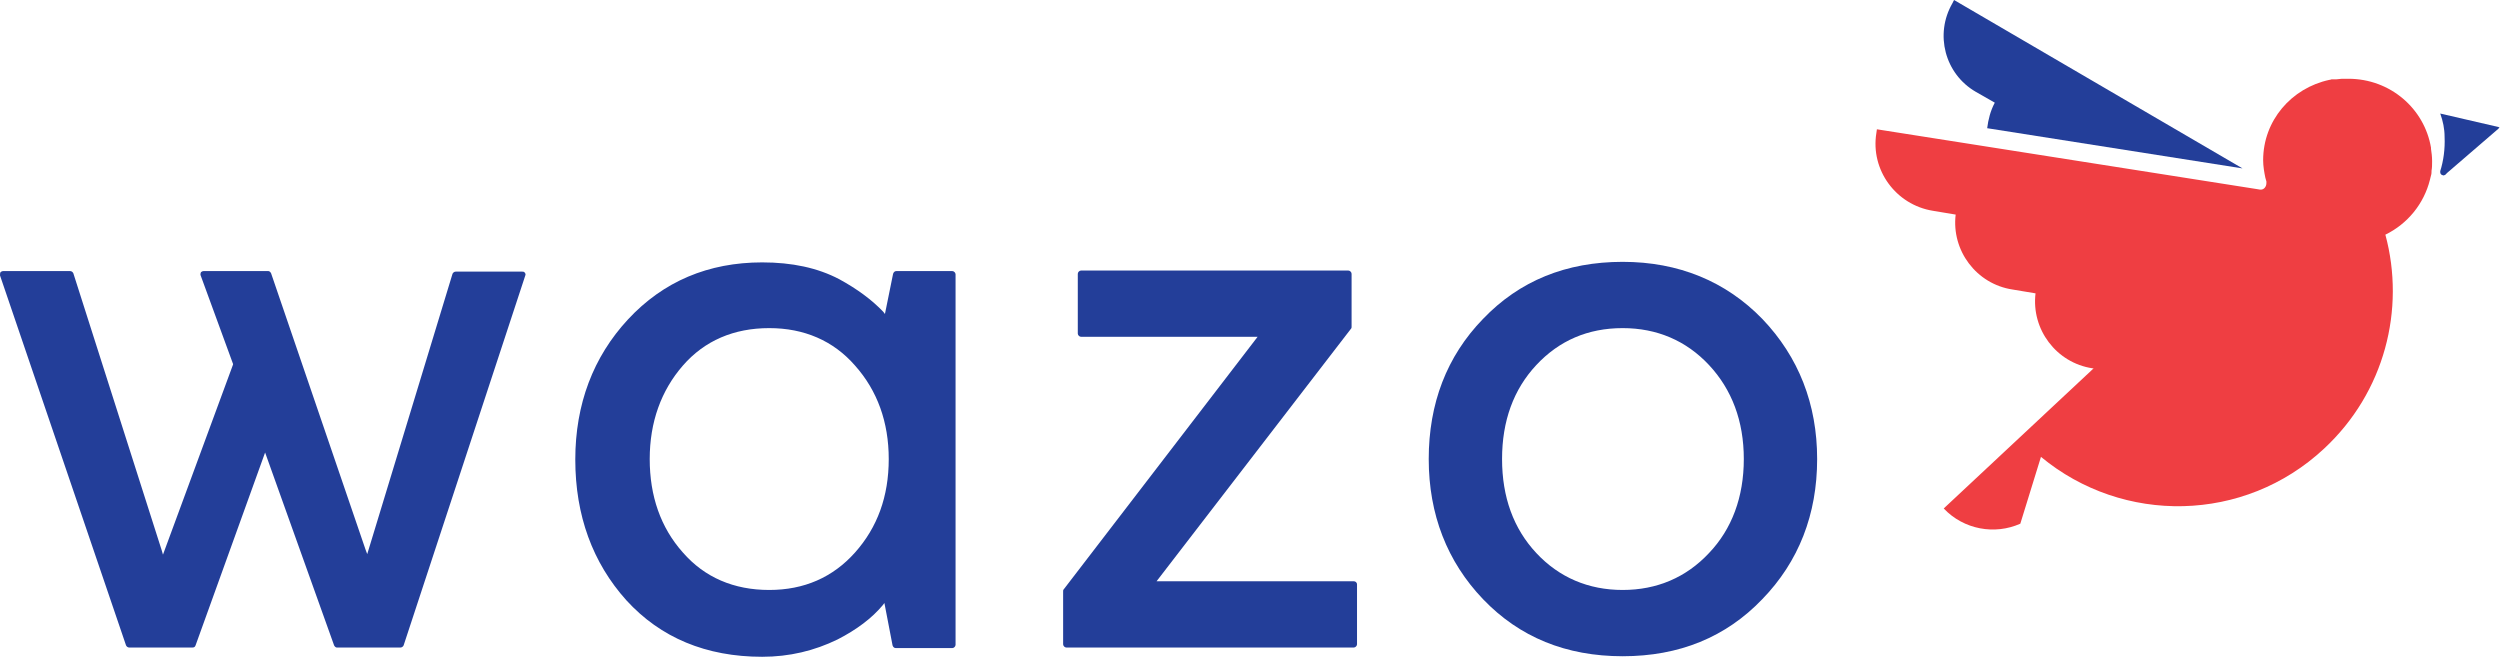
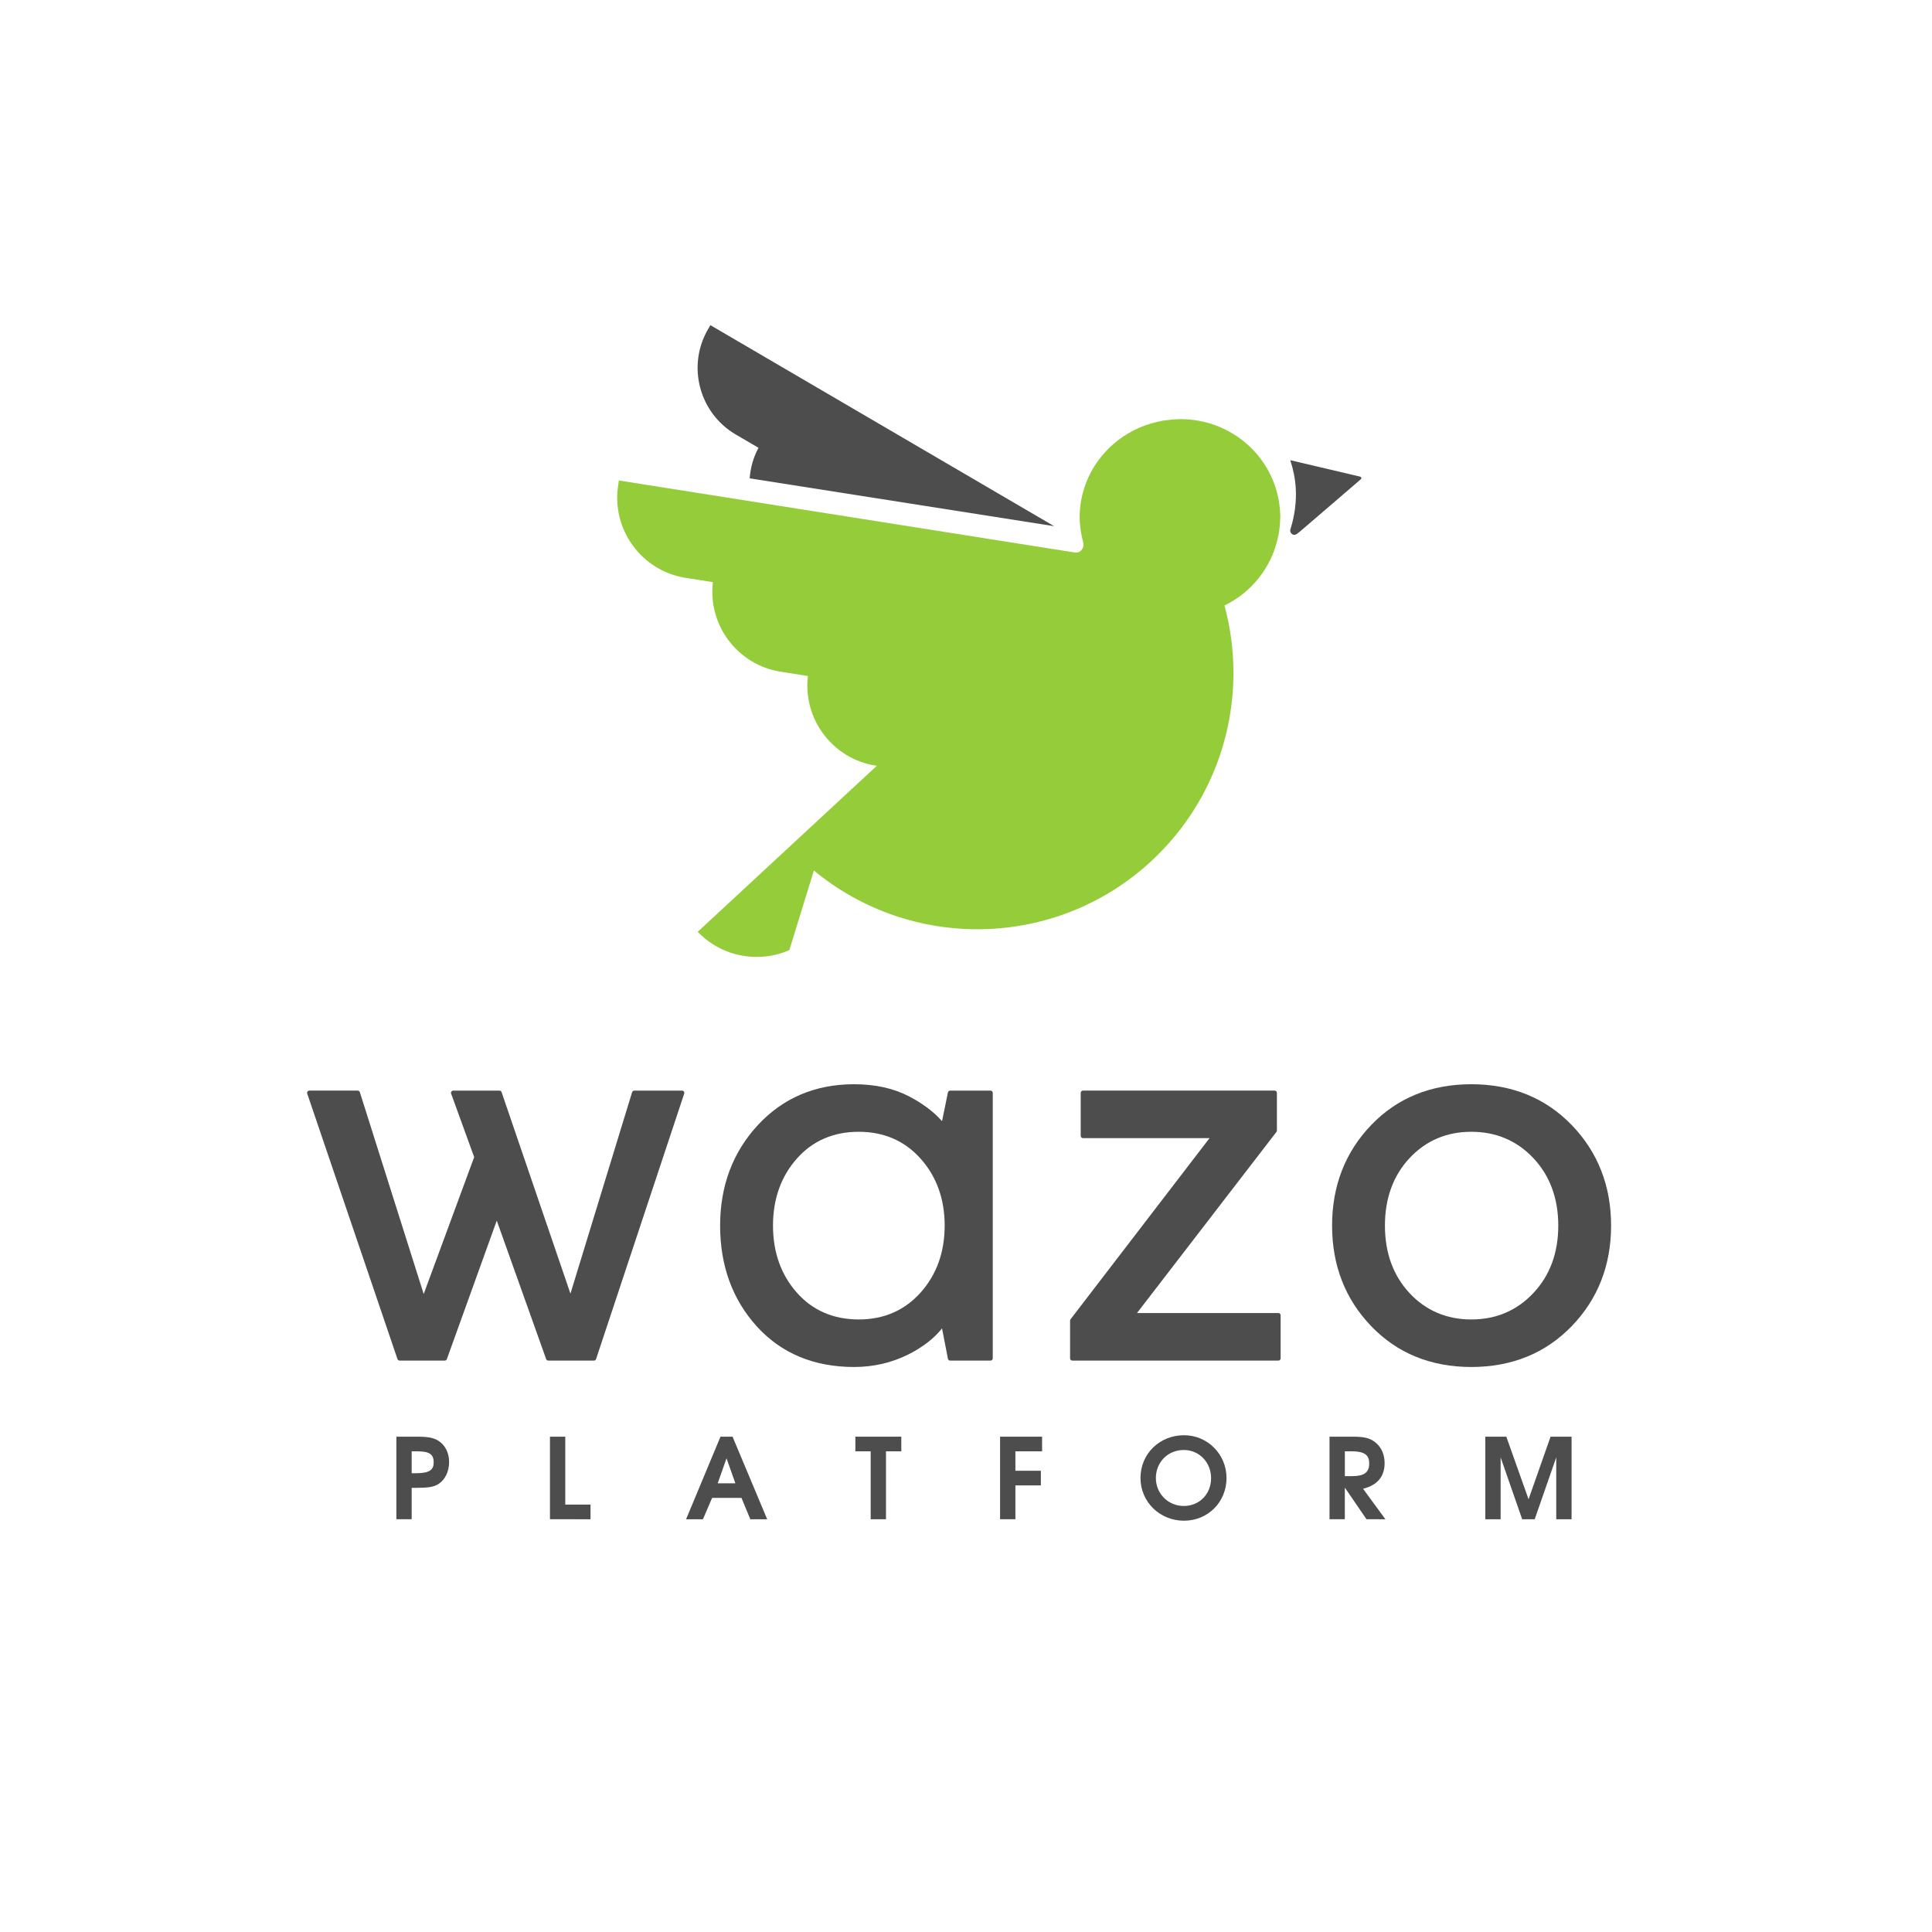
- <svg xmlns="http://www.w3.org/2000/svg" version="1.1" id="Layer_1" x="0px" y="0px" viewBox="0 0 460.2 120.8" style="enable-background:new 0 0 460.2 120.8;" xml:space="preserve">
-   <style type="text/css">
- 	.st0{fill:#233E99;}
- 	.st1{fill:#EF3E42;}
- </style>
-   <g>
-     <g>
-       <path class="st0" d="M96.7,50.7c0.1-0.2,0-0.4-0.1-0.5c-0.1-0.2-0.3-0.2-0.5-0.2H83.9c-0.3,0-0.5,0.2-0.6,0.4L67.6,102l-0.3-0.8    L49.9,50.3c-0.1-0.2-0.3-0.4-0.5-0.4H37.5c-0.2,0-0.4,0.1-0.5,0.2c-0.1,0.2-0.1,0.4-0.1,0.5L42.9,67l0,0.1l-12.9,35l-0.2-0.7    L13.5,50.3c-0.1-0.2-0.3-0.4-0.6-0.4H0.6c-0.2,0-0.4,0.1-0.5,0.2C0,50.3,0,50.5,0,50.7l23.2,68.1c0.1,0.2,0.3,0.4,0.6,0.4h11.6    c0.3,0,0.5-0.1,0.6-0.4l12.8-35.5l12.7,35.5c0.1,0.2,0.3,0.4,0.5,0.4h11.7c0.3,0,0.5-0.2,0.6-0.4L96.7,50.7z" />
-       <path class="st0" d="M175.3,49.9H165c-0.3,0-0.5,0.2-0.6,0.5l-1.5,7.4l-0.3-0.4c-2.1-2.2-4.8-4.2-8.1-6c-4-2.1-8.7-3.1-14.2-3.1    c-9.9,0-18.2,3.5-24.7,10.5c-6.4,6.9-9.7,15.6-9.7,25.8c0,10.3,3.2,19,9.4,25.9c6.3,6.9,14.7,10.4,25,10.4c5,0,9.6-1.1,13.9-3.2    c3.5-1.8,6.3-3.9,8.3-6.3l0.3-0.4l1.5,7.8c0.1,0.3,0.3,0.5,0.6,0.5h10.4c0.3,0,0.6-0.3,0.6-0.6V50.5    C175.9,50.2,175.6,49.9,175.3,49.9z M157.4,101.7c-4.1,4.6-9.4,6.9-15.8,6.9c-6.5,0-11.9-2.3-15.9-6.9c-4.1-4.6-6.1-10.4-6.1-17.2    c0-6.8,2.1-12.6,6.1-17.2c4-4.6,9.4-6.9,15.9-6.9c6.4,0,11.8,2.3,15.8,6.9c4.1,4.6,6.2,10.4,6.2,17.2    C163.6,91.4,161.5,97.1,157.4,101.7z" />
-       <path class="st0" d="M249.2,107h-36.3l35.8-46.5c0.1-0.1,0.1-0.2,0.1-0.4v-9.7c0-0.3-0.3-0.6-0.6-0.6h-49.2    c-0.3,0-0.6,0.3-0.6,0.6v11c0,0.3,0.3,0.6,0.6,0.6h32.5l-35.7,46.5c-0.1,0.1-0.1,0.2-0.1,0.4v9.7c0,0.3,0.3,0.6,0.6,0.6h52.9    c0.3,0,0.6-0.3,0.6-0.6v-11C249.8,107.2,249.5,107,249.2,107z" />
-       <path class="st0" d="M324.4,58.7c-6.7-6.9-15.4-10.5-25.7-10.5c-10.4,0-19,3.5-25.7,10.5c-6.7,6.9-10,15.6-10,25.8    c0,10.2,3.4,18.9,10,25.8c6.7,7,15.3,10.5,25.7,10.5c10.4,0,19-3.5,25.7-10.5c6.7-6.9,10.1-15.6,10.1-25.8    C334.5,74.4,331.1,65.7,324.4,58.7z M314.6,101.8c-4.2,4.5-9.6,6.8-15.9,6.8c-6.3,0-11.7-2.3-15.9-6.8c-4.2-4.5-6.3-10.3-6.3-17.3    c0-7,2.1-12.8,6.3-17.3c4.2-4.5,9.5-6.8,15.9-6.8c6.3,0,11.7,2.3,15.9,6.8c4.2,4.5,6.4,10.3,6.4,17.3    C321,91.5,318.8,97.4,314.6,101.8z" />
-     </g>
-     <path class="st0" d="M460,23.4l-10.8-2.5c0.5,1.4,0.8,2.8,0.8,4.3c0.1,2.2-0.2,4.4-0.8,6.3v0c0,0.1,0,0.1,0,0.2   c0,0.2,0.1,0.4,0.3,0.5l0,0c0,0,0,0,0,0c0.1,0,0.2,0.1,0.3,0.1c0.1,0,0.2-0.1,0.3-0.1c0,0,0,0,0,0l0.2-0.2l0.2-0.2l9.4-8.1   c0.1-0.1,0.1-0.1,0.1-0.2C460.2,23.5,460.1,23.4,460,23.4z" />
-     <g>
-       <path class="st0" d="M359.7,0l-0.3,0.6c-3.3,5.7-1.4,13,4.3,16.3l3.5,2c-0.8,1.5-1.2,3.1-1.4,4.7l47,7.4L359.7,0z" />
+ <svg xmlns="http://www.w3.org/2000/svg" width="800" height="800" viewBox="0 0 211.667 211.667" version="1.1" id="svg702">
+   <defs id="defs696" />
+   <g id="layer1" transform="translate(0,-85.33331)">
+     <g transform="matrix(2.514622,0,0,2.514622,-980.7119,52.70823)" id="g4717">
+       <g id="g3863" transform="matrix(0.1698239,0,0,0.1698239,368.2277,3.136291)" style="fill:#4d4d4d">
+         <g id="g3861" transform="translate(41.11938,42.22521)" style="fill:#4d4d4d">
+           <g id="g3859" style="fill:#4d4d4d">
+             <g id="g3857" style="fill:#4d4d4d">
+               <path id="path3849" d="m 262.642,296.267 c 0.062,-0.186 0.031,-0.376 -0.074,-0.527 -0.108,-0.15 -0.284,-0.24 -0.47,-0.24 H 249.84 c -0.257,0 -0.486,0.17 -0.567,0.421 l -15.817,51.669 -0.256,-0.757 -17.412,-50.942 c -0.074,-0.23 -0.304,-0.391 -0.547,-0.391 h -11.843 c -0.19,0 -0.374,0.096 -0.475,0.249 -0.116,0.153 -0.144,0.354 -0.076,0.533 l 5.91,16.277 -0.032,0.089 -12.917,35.035 -0.229,-0.721 -16.152,-51.054 c -0.08,-0.241 -0.304,-0.409 -0.558,-0.409 h -12.392 c -0.186,0 -0.351,0.085 -0.467,0.24 -0.112,0.15 -0.143,0.349 -0.084,0.531 l 23.154,68.11 c 0.084,0.233 0.306,0.39 0.558,0.39 H 201.2 c 0.254,0 0.468,-0.149 0.555,-0.393 l 12.797,-35.522 12.67,35.522 c 0.078,0.238 0.298,0.393 0.549,0.393 h 11.712 c 0.251,0 0.47,-0.162 0.554,-0.409 z" style="fill:#4d4d4d" />
+               <path id="path3851" d="m 341.222,295.5 h -10.351 c -0.279,0 -0.515,0.2 -0.574,0.473 l -1.507,7.371 -0.341,-0.373 c -2.061,-2.236 -4.776,-4.248 -8.074,-5.969 -3.959,-2.082 -8.721,-3.136 -14.154,-3.136 -9.935,0 -18.237,3.52 -24.676,10.473 -6.431,6.937 -9.692,15.618 -9.692,25.795 0,10.266 3.165,18.968 9.41,25.86 6.269,6.908 14.667,10.414 24.958,10.414 4.956,0 9.622,-1.073 13.884,-3.198 3.501,-1.755 6.307,-3.87 8.337,-6.291 l 0.346,-0.42 1.51,7.8 c 0.051,0.269 0.3,0.472 0.574,0.472 h 10.351 c 0.319,0 0.577,-0.261 0.577,-0.592 v -68.098 c -0.001,-0.32 -0.259,-0.581 -0.578,-0.581 z m -17.939,51.819 c -4.086,4.569 -9.419,6.894 -15.847,6.894 -6.513,0 -11.861,-2.318 -15.903,-6.888 -4.054,-4.573 -6.112,-10.357 -6.112,-17.191 0,-6.827 2.059,-12.608 6.112,-17.179 4.036,-4.573 9.385,-6.89 15.903,-6.89 6.438,0 11.77,2.317 15.847,6.89 4.102,4.583 6.182,10.365 6.182,17.179 -10e-4,6.828 -2.081,12.608 -6.182,17.185 z" style="fill:#4d4d4d" />
+               <path id="path3853" d="m 415.083,352.569 h -36.28 l 35.771,-46.463 c 0.087,-0.098 0.127,-0.22 0.127,-0.353 v -9.672 c 0,-0.32 -0.265,-0.582 -0.588,-0.582 h -49.161 c -0.322,0 -0.587,0.262 -0.587,0.582 v 11.035 c 0,0.32 0.265,0.582 0.587,0.582 h 32.46 l -35.655,46.467 c -0.075,0.117 -0.118,0.236 -0.118,0.354 v 9.661 c 0,0.331 0.262,0.592 0.587,0.592 h 52.857 c 0.312,0 0.569,-0.261 0.569,-0.592 v -11.028 c 0.001,-0.319 -0.257,-0.583 -0.569,-0.583 z" style="fill:#4d4d4d" />
+               <path id="path3855" d="m 490.329,304.333 c -6.711,-6.947 -15.374,-10.467 -25.749,-10.467 -10.38,0 -19.023,3.52 -25.686,10.467 -6.661,6.926 -10.039,15.609 -10.039,25.801 0,10.202 3.378,18.882 10.039,25.799 6.663,6.951 15.306,10.475 25.686,10.475 10.375,0 19.036,-3.524 25.749,-10.475 6.707,-6.93 10.107,-15.608 10.107,-25.799 0,-10.184 -3.4,-18.863 -10.107,-25.801 z m -9.833,43.1 c -4.216,4.499 -9.573,6.78 -15.916,6.78 -6.334,0 -11.667,-2.275 -15.858,-6.764 -4.186,-4.501 -6.308,-10.319 -6.308,-17.315 0,-6.995 2.123,-12.818 6.308,-17.307 4.187,-4.487 9.52,-6.762 15.858,-6.762 6.343,0 11.698,2.274 15.916,6.762 4.237,4.502 6.388,10.323 6.388,17.307 0,6.995 -2.151,12.811 -6.388,17.299 z" style="fill:#4d4d4d" />
+             </g>
+           </g>
+         </g>
+       </g>
+       <g id="text3867" style="font-style:normal;font-weight:normal;font-size:4.868px;line-height:1.25;font-family:sans-serif;letter-spacing:0px;word-spacing:0px;fill:#4d4d4d;fill-opacity:1;stroke:none;stroke-width:0.122" aria-label="PLATFORM">
+         <path id="path178" style="font-style:normal;font-variant:normal;font-weight:bold;font-stretch:normal;font-family:'TeX Gyre Adventor';-inkscape-font-specification:'TeX Gyre Adventor Bold';letter-spacing:3.964px;fill:#4d4d4d;stroke-width:0.122" d="m 409.571,76.678 c 0,-0.414 -0.175,-0.755 -0.487,-0.944 -0.204,-0.122 -0.443,-0.166 -0.92,-0.166 h -0.891 v 3.597 h 0.667 v -1.368 h 0.214 c 0.511,0 0.745,-0.039 0.944,-0.161 0.292,-0.18 0.472,-0.545 0.472,-0.959 z m -0.672,0.01 c 0,0.312 -0.166,0.472 -0.764,0.472 h -0.195 V 76.206 h 0.224 c 0.511,0 0.735,0.102 0.735,0.482 z" />
+         <path id="path180" style="font-style:normal;font-variant:normal;font-weight:bold;font-stretch:normal;font-family:'TeX Gyre Adventor';-inkscape-font-specification:'TeX Gyre Adventor Bold';letter-spacing:3.964px;fill:#4d4d4d;stroke-width:0.122" d="m 415.732,79.166 v -0.638 h -1.1 v -2.96 h -0.667 v 3.597 z" />
+         <path id="path182" style="font-style:normal;font-variant:normal;font-weight:bold;font-stretch:normal;font-family:'TeX Gyre Adventor';-inkscape-font-specification:'TeX Gyre Adventor Bold';letter-spacing:3.964px;fill:#4d4d4d;stroke-width:0.122" d="m 423.429,79.166 -1.509,-3.597 h -0.526 l -1.499,3.597 h 0.735 l 0.399,-0.93 h 1.28 l 0.385,0.93 z m -1.387,-1.567 h -0.769 l 0.385,-1.09 z" />
+         <path id="path184" style="font-style:normal;font-variant:normal;font-weight:bold;font-stretch:normal;font-family:'TeX Gyre Adventor';-inkscape-font-specification:'TeX Gyre Adventor Bold';letter-spacing:3.964px;fill:#4d4d4d;stroke-width:0.122" d="m 429.272,76.206 v -0.638 h -2.001 v 0.638 h 0.667 v 2.96 h 0.667 V 76.206 Z" />
+         <path id="path186" style="font-style:normal;font-variant:normal;font-weight:bold;font-stretch:normal;font-family:'TeX Gyre Adventor';-inkscape-font-specification:'TeX Gyre Adventor Bold';letter-spacing:3.964px;fill:#4d4d4d;stroke-width:0.122" d="m 435.406,76.206 v -0.638 h -1.83 v 3.597 h 0.667 V 77.691 h 1.11 v -0.638 h -1.11 V 76.206 Z" />
+         <path id="path188" style="font-style:normal;font-variant:normal;font-weight:bold;font-stretch:normal;font-family:'TeX Gyre Adventor';-inkscape-font-specification:'TeX Gyre Adventor Bold';letter-spacing:3.964px;fill:#4d4d4d;stroke-width:0.122" d="m 443.441,77.365 c 0,-1.027 -0.823,-1.86 -1.85,-1.86 -1.071,0 -1.898,0.813 -1.898,1.864 0,1.037 0.837,1.86 1.894,1.86 1.047,0 1.855,-0.813 1.855,-1.864 z m -0.672,0.01 c 0,0.691 -0.506,1.212 -1.188,1.212 -0.681,0 -1.217,-0.535 -1.217,-1.217 0,-0.696 0.526,-1.222 1.217,-1.222 0.667,0 1.188,0.535 1.188,1.227 z" />
+         <path id="path190" style="font-style:normal;font-variant:normal;font-weight:bold;font-stretch:normal;font-family:'TeX Gyre Adventor';-inkscape-font-specification:'TeX Gyre Adventor Bold';letter-spacing:3.964px;fill:#4d4d4d;stroke-width:0.122" d="m 450.364,79.166 -0.974,-1.329 c 0.647,-0.161 0.939,-0.555 0.939,-1.115 0,-0.365 -0.131,-0.677 -0.38,-0.886 -0.234,-0.2 -0.492,-0.268 -0.983,-0.268 h -1.037 v 3.597 h 0.667 v -1.378 l 0.944,1.378 z m -0.706,-2.424 c 0,0.38 -0.219,0.545 -0.735,0.545 h -0.326 V 76.206 h 0.297 c 0.633,0 0.764,0.214 0.764,0.535 z" />
+         <path id="path192" style="font-style:normal;font-variant:normal;font-weight:bold;font-stretch:normal;font-family:'TeX Gyre Adventor';-inkscape-font-specification:'TeX Gyre Adventor Bold';letter-spacing:3.964px;fill:#4d4d4d;stroke-width:0.122" d="m 458.475,79.166 v -3.597 h -0.915 l -0.959,2.726 -0.969,-2.726 h -0.915 v 3.597 h 0.667 v -2.697 l 0.939,2.697 h 0.545 l 0.939,-2.697 v 2.697 z" />
+       </g>
+       <path id="path3869" d="m 449.265,33.741 -3.046,-0.717 c 0.127,0.389 0.213,0.797 0.239,1.224 0.036,0.609 -0.056,1.232 -0.232,1.784 v 0.01 c -0.005,0.018 -0.01,0.034 -0.01,0.052 0,0.066 0.037,0.122 0.092,0.154 l 0.003,0.007 c 0,0 0.003,8.47e-4 0.01,0.003 0.023,0.01 0.048,0.018 0.076,0.018 0.038,0 0.07,-0.015 0.099,-0.034 0.006,-8.46e-4 0.01,-0.002 0.01,-0.002 l 0.07,-0.058 0.062,-0.047 2.656,-2.281 c 0.018,-0.015 0.027,-0.04 0.021,-0.064 -0.006,-0.023 -0.025,-0.041 -0.049,-0.047 z" style="fill:#4d4d4d;stroke-width:0.282" />
+       <g id="g3873" transform="matrix(0.2822222,0,0,0.2822222,272.615,-42.17044)" style="fill:#4d4d4d">
+         <path id="path3871" d="m 525.613,245.592 -0.349,0.601 c -3.312,5.659 -1.396,12.964 4.267,16.281 l 3.506,2.047 c -0.804,1.502 -1.244,3.107 -1.359,4.719 l 46.998,7.384 z" style="fill:#4d4d4d" />
+       </g>
+       <path style="fill:#95cc39;fill-opacity:1;stroke-width:0.282" d="m 420.403,53.571 c 1.053,1.1 2.657,1.382 3.992,0.798 l 1.068,-3.468 c 4.256,3.52 10.558,3.437 14.714,-0.422 3.15,-2.928 4.228,-7.245 3.176,-11.124 1.152,-0.561 2.007,-1.607 2.306,-2.864 0.018,-0.071 0.035,-0.141 0.049,-0.215 0.015,-0.083 0.029,-0.165 0.038,-0.25 0.019,-0.148 0.031,-0.298 0.034,-0.45 0,-0.019 0.004,-0.036 0.004,-0.055 0,-0.004 -2.8e-4,-0.007 -2.8e-4,-0.01 0,-0.005 2.8e-4,-0.01 2.8e-4,-0.014 0,-0.215 -0.021,-0.423 -0.053,-0.63 -0.002,-0.016 -0.004,-0.031 -0.007,-0.046 -0.331,-2.031 -2.12,-3.586 -4.286,-3.586 -0.004,0 -0.008,8.46e-4 -0.012,8.46e-4 -0.005,0 -0.008,-8.46e-4 -0.013,-8.46e-4 -0.017,0 -0.033,0.003 -0.05,0.003 -0.081,2.82e-4 -0.164,0.005 -0.246,0.012 -0.006,8.47e-4 -0.013,0.001 -0.02,0.002 -0.095,0.007 -0.188,0.019 -0.281,0.032 -0.035,0.005 -0.07,0.007 -0.104,0.012 -0.014,0.003 -0.029,0.002 -0.043,0.004 -0.006,0.001 -0.013,0.003 -0.019,0.004 -0.019,0.004 -0.037,0.01 -0.056,0.013 -0.033,0.007 -0.066,0.014 -0.099,0.022 -1.972,0.413 -3.452,2.125 -3.452,4.182 0,0.308 0.044,0.607 0.109,0.897 l 0.045,0.187 c 0.008,0.03 0.013,0.061 0.013,0.096 0,0.194 -0.151,0.368 -0.35,0.346 l -0.165,-0.023 -19.727,-3.116 -0.03,0.204 c -0.305,1.921 1.013,3.734 2.935,4.038 l 1.19,0.187 c -0.223,1.872 1.074,3.607 2.95,3.902 l 1.19,0.189 c -0.222,1.872 1.073,3.606 2.951,3.903 l 0.051,0.007 z" id="path3875" />
    </g>
  </g>
-   <path class="st1" d="M357.8,93.6c3.7,3.9,9.4,4.9,14.1,2.8l3.8-12.3c15.1,12.5,37.4,12.2,52.1-1.5c11.2-10.4,15-25.7,11.3-39.4  c4.1-2,7.1-5.7,8.2-10.1c0.1-0.3,0.1-0.5,0.2-0.8c0.1-0.3,0.1-0.6,0.1-0.9c0.1-0.5,0.1-1.1,0.1-1.6c0-0.1,0-0.1,0-0.2c0,0,0,0,0,0  c0,0,0,0,0,0c0-0.8-0.1-1.5-0.2-2.2c0-0.1,0-0.1,0-0.2c-1.2-7.2-7.5-12.7-15.2-12.7c0,0,0,0,0,0c0,0,0,0,0,0c-0.1,0-0.1,0-0.2,0  c-0.3,0-0.6,0-0.9,0c0,0,0,0-0.1,0c-0.3,0-0.7,0.1-1,0.1c-0.1,0-0.2,0-0.4,0c-0.1,0-0.1,0-0.2,0c0,0,0,0-0.1,0c-0.1,0-0.1,0-0.2,0  c-0.1,0-0.2,0.1-0.4,0.1c-7,1.5-12.2,7.5-12.2,14.8c0,1.1,0.2,2.2,0.4,3.2l0.2,0.7c0,0.1,0,0.2,0,0.3c0,0.7-0.5,1.3-1.2,1.2  l-0.6-0.1l-69.9-11l-0.1,0.7c-1.1,6.8,3.6,13.2,10.4,14.3l4.2,0.7c-0.8,6.6,3.8,12.8,10.5,13.8l4.2,0.7c-0.8,6.6,3.8,12.8,10.5,13.8  l0.2,0L357.8,93.6z" />
</svg>
